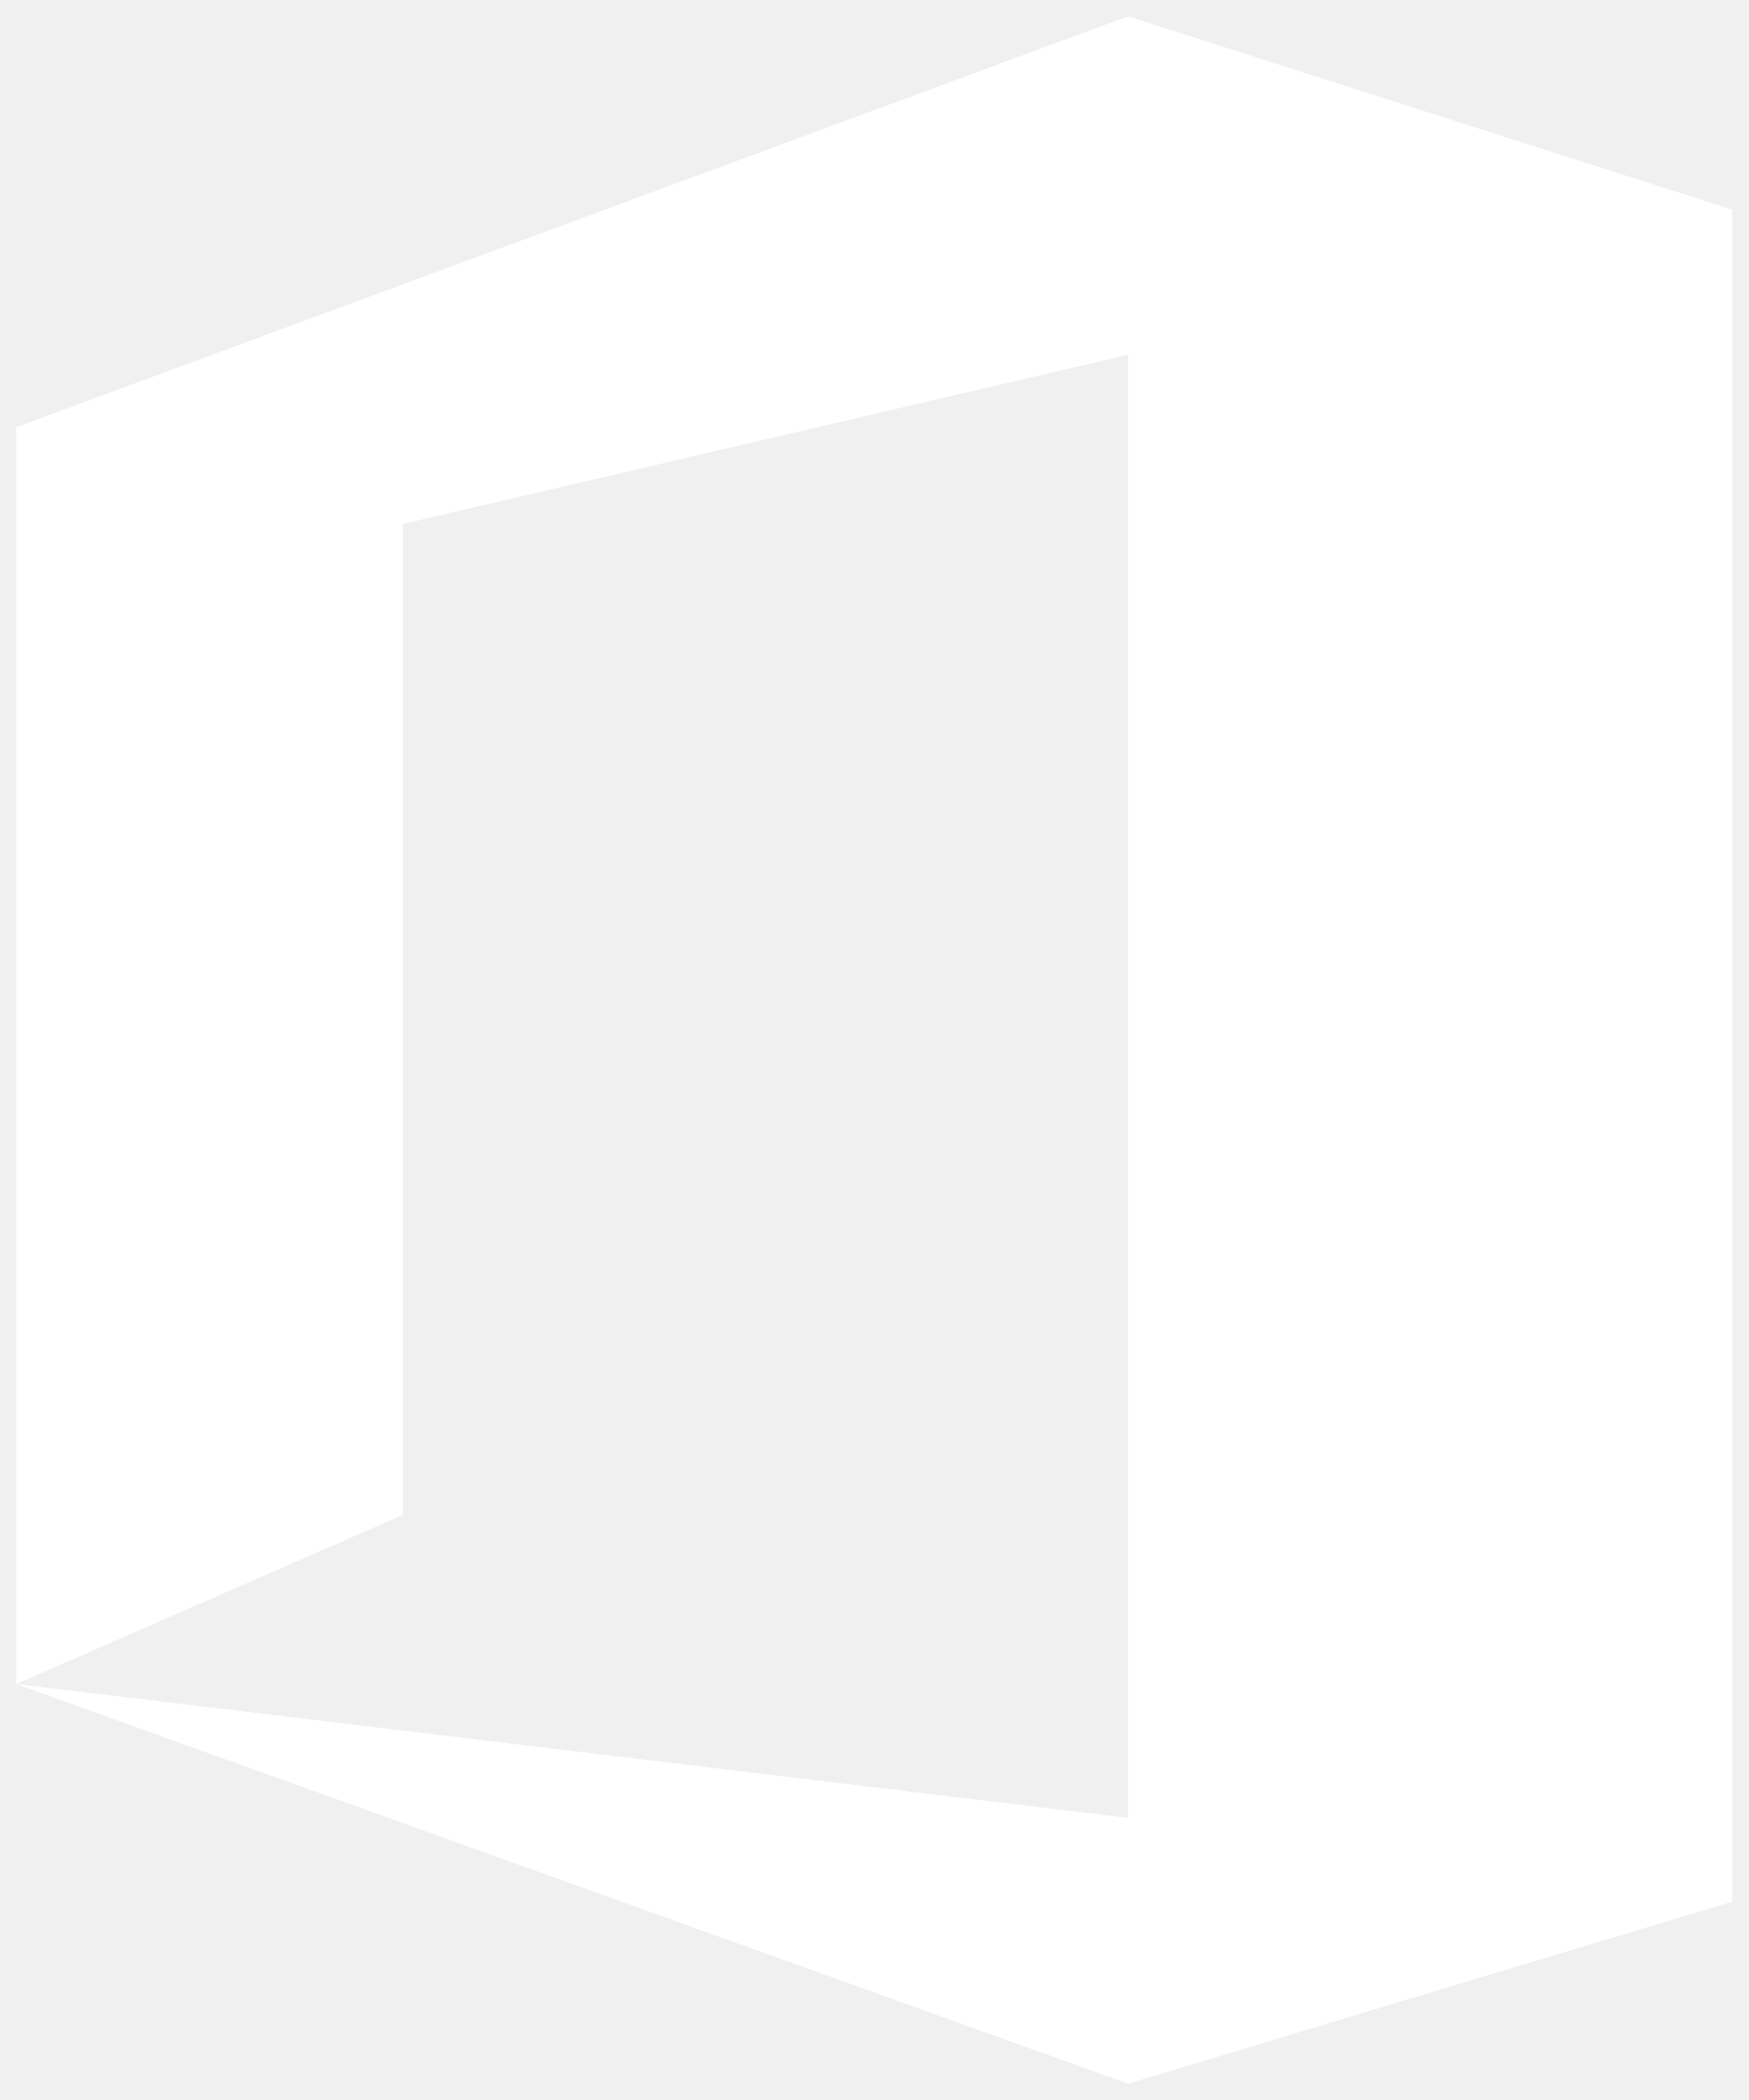
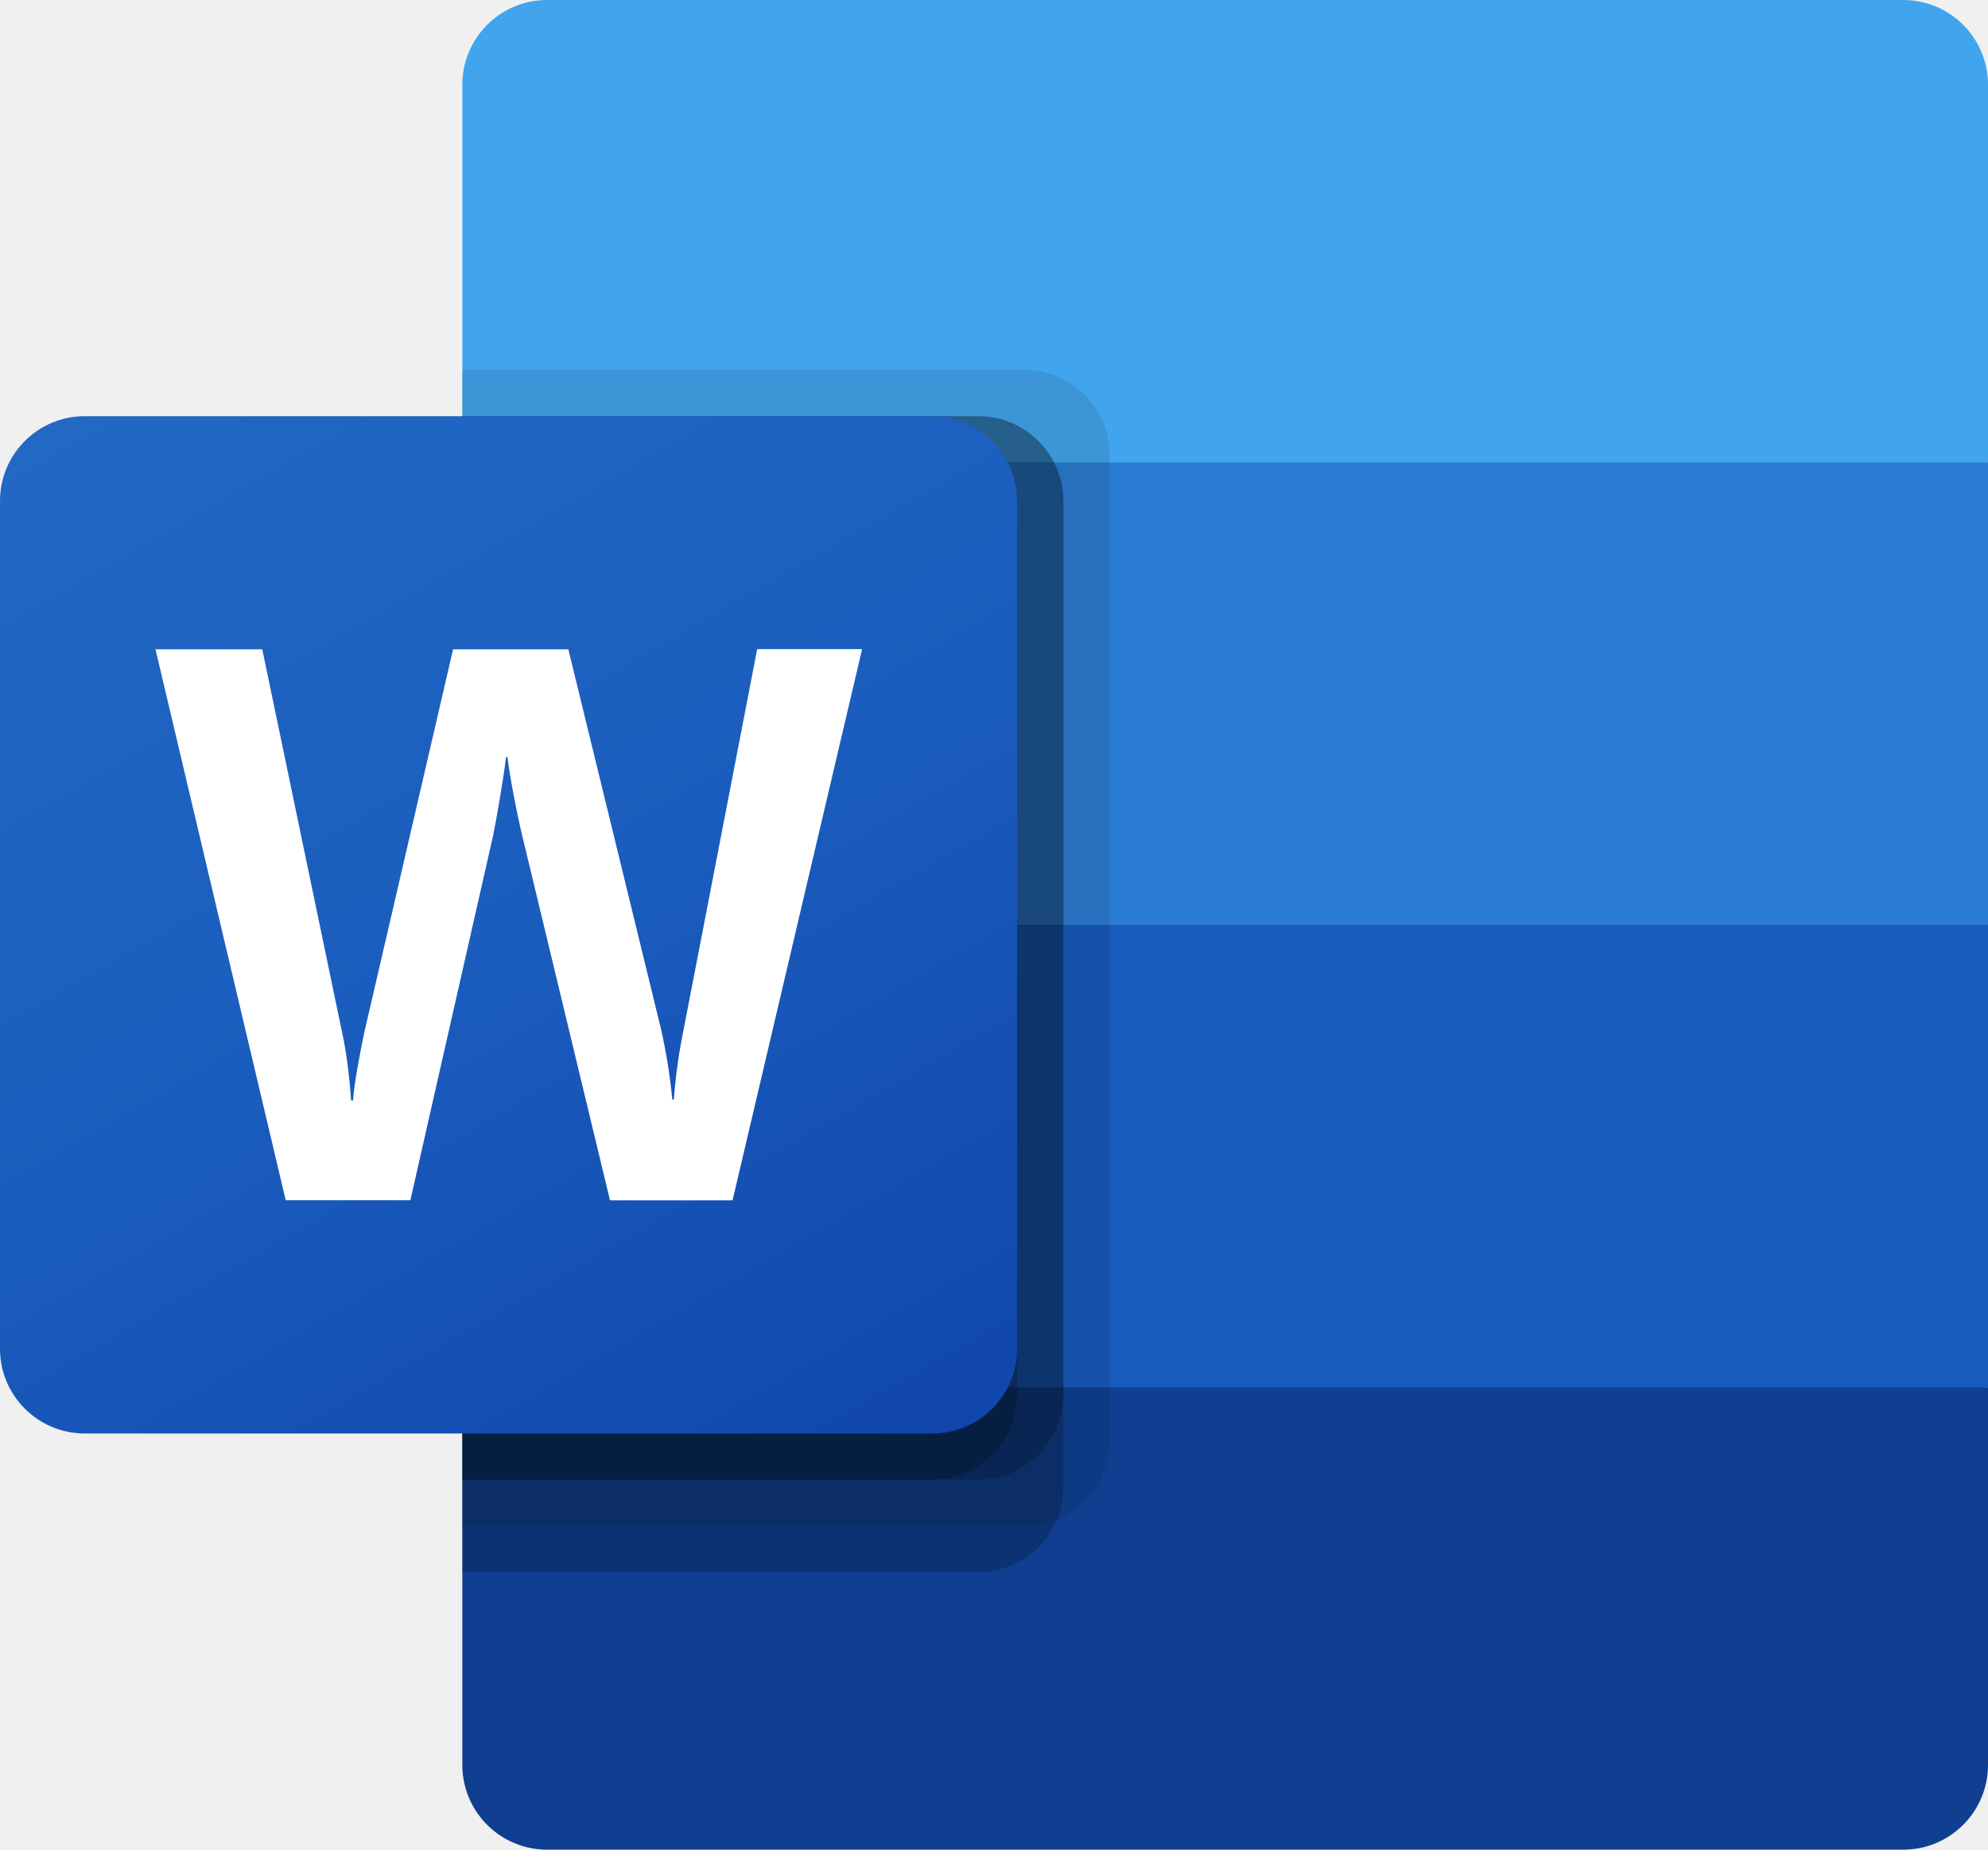
- <svg xmlns="http://www.w3.org/2000/svg" version="1.1" viewBox="0 0 53.59 64.356" width="53.59" height="64.356">
-   <g transform="translate(-216.0736,-549.2888)">
-     <g transform="matrix(1.823295,0,0,1.823295,-597.7168,-124.1225)">
-       <g transform="translate(0,-91.13724)">
-         <g fill="#fff" transform="matrix(0.7406982,0,0,0.7406982,98.5698,-8.250587)">
-           <path d="m469.87,671.03,0-28.52,25.229-9.324,13.711,4.388,0,38.392-13.711,4.133-25.229-9.069,25.229,3.036,0-33.201-16.454,3.839,0,22.487z" />
-         </g>
-       </g>
-     </g>
-   </g>
+ <svg xmlns="http://www.w3.org/2000/svg" version="1.1" id="Livello_1" x="0px" y="0px" viewBox="0 0 1881.25 1750" enable-background="new 0 0 1881.25 1750" xml:space="preserve">
+   <path fill="#41A5EE" d="M1801.056,0H517.694C473.404,0,437.5,35.904,437.5,80.194c0,0,0,0,0,0V437.5l743.75,218.75l700-218.75  V80.194C1881.25,35.904,1845.346,0,1801.056,0L1801.056,0z" />
+   <path fill="#2B7CD3" d="M1881.25,437.5H437.5V875l743.75,131.25l700-131.25V437.5z" />
+   <path fill="#185ABD" d="M437.5,875v437.5l700,87.5l743.75-87.5V875H437.5z" />
+   <path fill="#103F91" d="M517.694,1750h1283.363c44.29,0,80.194-35.904,80.194-80.194l0,0V1312.5H437.5v357.306  C437.5,1714.096,473.404,1750,517.694,1750L517.694,1750z" />
+   <path opacity="0.1" enable-background="new    " d="M969.806,350H437.5v1093.75h532.306c44.23-0.144,80.05-35.964,80.194-80.194  V430.194C1049.856,385.964,1014.036,350.144,969.806,350z" />
+   <path opacity="0.2" enable-background="new    " d="M926.056,393.75H437.5V1487.5h488.556c44.23-0.144,80.05-35.964,80.194-80.194  V473.944C1006.106,429.714,970.286,393.894,926.056,393.75z" />
+   <path opacity="0.2" enable-background="new    " d="M926.056,393.75H437.5V1400h488.556c44.23-0.144,80.05-35.964,80.194-80.194  V473.944C1006.106,429.714,970.286,393.894,926.056,393.75z" />
+   <path opacity="0.2" enable-background="new    " d="M882.306,393.75H437.5V1400h444.806c44.23-0.144,80.05-35.964,80.194-80.194  V473.944C962.356,429.714,926.536,393.894,882.306,393.75z" />
+   <linearGradient id="SVGID_1_" gradientUnits="userSpaceOnUse" x1="167.206" y1="1420.912" x2="795.294" y2="333.088" gradientTransform="matrix(1 0 0 -1 0 1752)">
+     <stop offset="0" style="stop-color:#2368C4" />
+     <stop offset="0.5" style="stop-color:#1A5DBE" />
+     <stop offset="1" style="stop-color:#1146AC" />
+   </linearGradient>
+   <path fill="url(#SVGID_1_)" d="M80.194,393.75h802.112c44.29,0,80.194,35.904,80.194,80.194v802.113  c0,44.29-35.904,80.194-80.194,80.194H80.194c-44.29,0-80.194-35.904-80.194-80.194V473.944C0,429.654,35.904,393.75,80.194,393.75z  " />
+   <path fill="#FFFFFF" d="M329.088,1008.788c1.575,12.381,2.625,23.144,3.106,32.375h1.837c0.7-8.75,2.158-19.294,4.375-31.631  c2.217-12.338,4.215-22.765,5.994-31.281l84.35-363.913h109.069l87.5,358.444c5.084,22.288,8.723,44.881,10.894,67.637h1.444  c1.631-22.047,4.671-43.966,9.1-65.625l69.781-360.631h99.269l-122.588,521.5H577.238L494.113,790.3  c-2.406-9.931-5.162-22.925-8.181-38.894c-3.019-15.969-4.9-27.65-5.644-35h-1.444c-0.962,8.487-2.844,21.088-5.644,37.8  c-2.8,16.713-5.046,29.079-6.738,37.1l-78.138,344.269h-117.95L147.131,614.337h101.062l75.994,364.656  C325.894,986.475,327.513,996.45,329.088,1008.788z" />
</svg>
